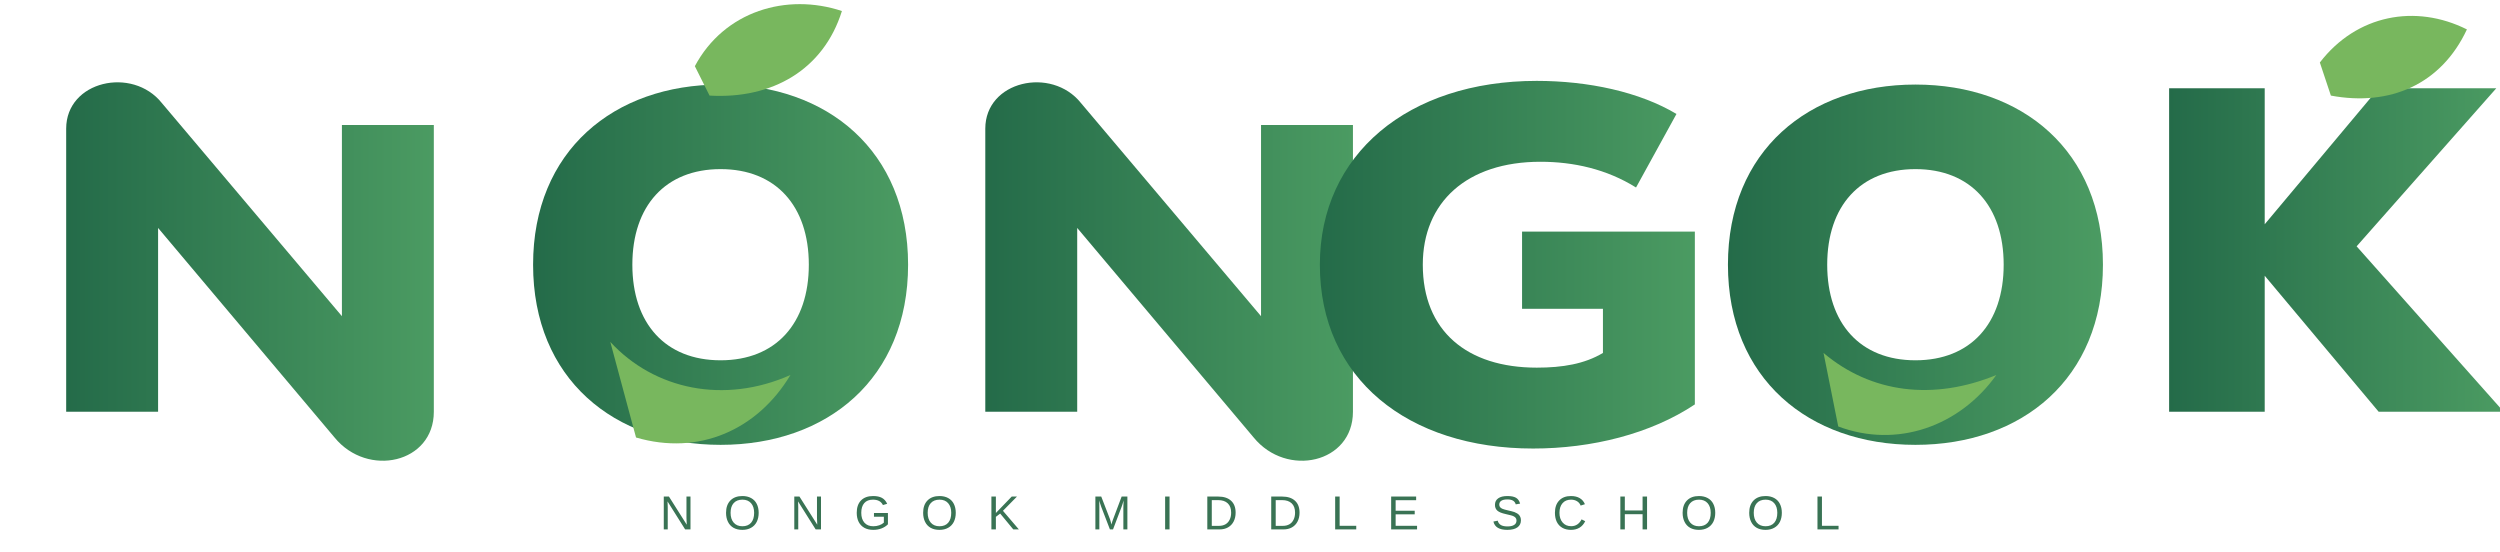
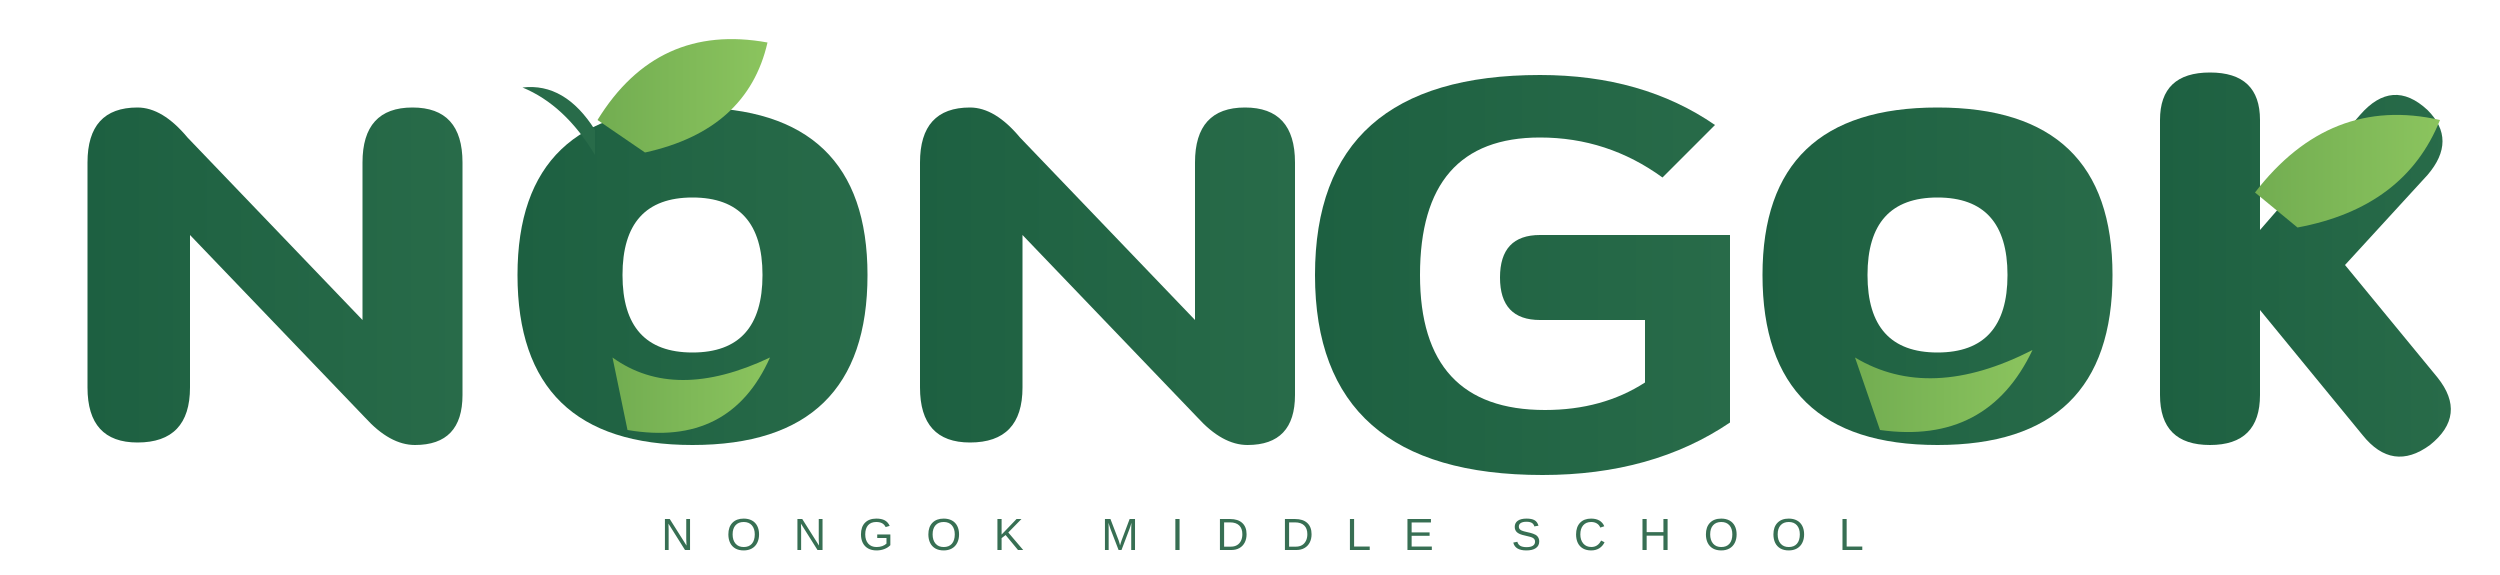
- <svg xmlns="http://www.w3.org/2000/svg" viewBox="0 0 680 150" role="img" aria-label="NONGOK">
+ <svg xmlns="http://www.w3.org/2000/svg" viewBox="0 0 1000 230" aria-label="NONGOK">
  <defs>
-     <linearGradient id="g" x1="0" x2="1">
-       <stop stop-color="#246b49" />
-       <stop offset="1" stop-color="#4b9b62" />
+     <linearGradient id="dark" x1="0" x2="1">
+       <stop stop-color="#1d6041" />
+       <stop offset="1" stop-color="#286b49" />
+     </linearGradient>
+     <linearGradient id="light" x1="0" x2="1">
+       <stop stop-color="#72ad51" />
+       <stop offset="1" stop-color="#8bc45e" />
    </linearGradient>
  </defs>
-   <g fill="url(#g)">
-     <path d="M18 112V35c0-13 18-17 26-7l49 58V34h25v78c0 14-18 18-27 7L43 62v50z" />
-     <path fill-rule="evenodd" d="M145 72c0-31 22-49 51-49s51 18 51 49-22 49-51 49-51-18-51-49zm27 0c0 16 9 26 24 26s24-10 24-26-9-26-24-26-24 10-24 26z" />
-     <path d="M268 112V35c0-13 18-17 26-7l49 58V34h25v78c0 14-18 18-27 7l-48-57v50z" />
-     <path d="M445 51c-8-5-17-7-26-7-20 0-32 11-32 28 0 18 12 28 31 28 7 0 13-1 18-4V84h-22V63h47v47c-12 8-28 12-44 12-34 0-58-19-58-50 0-30 24-50 59-50 14 0 28 3 38 9z" />
-     <path fill-rule="evenodd" d="M470 72c0-31 22-49 51-49s51 18 51 49-22 49-51 49-51-18-51-49zm27 0c0 16 9 26 24 26s24-10 24-26-9-26-24-26-24 10-24 26z" />
-     <path d="M590 24h26v37l31-37h32l-38 43 40 45h-34l-31-37v37h-26z" />
+   <g fill="url(#dark)">
+     <path d="M35 155V65Q35 43 55 43Q65 43 75 55L145 128V65Q145 43 165 43Q185 43 185 65V158Q185 178 166 178Q156 178 146 167L76 94V155Q76 177 55 177Q35 177 35 155Z" />
+     <path fill-rule="evenodd" d="M207 110Q207 43 277 43Q347 43 347 110Q347 178 277 178Q207 178 207 110ZM249 110Q249 141 277 141Q305 141 305 110Q305 79 277 79Q249 79 249 110Z" />
+     <path d="M368 155V65Q368 43 388 43Q398 43 408 55L478 128V65Q478 43 498 43Q518 43 518 65V158Q518 178 499 178Q489 178 479 167L409 94V155Q409 177 388 177Q368 177 368 155Z" />
+     <path d="M665 71Q643 55 616 55Q568 55 568 110Q568 164 618 164Q641 164 658 153V128H616Q600 128 600 111Q600 94 616 94H692V169Q661 190 617 190Q526 190 526 110Q526 30 616 30Q657 30 686 50Z" />
+     <path fill-rule="evenodd" d="M705 110Q705 43 775 43Q845 43 845 110Q845 178 775 178Q705 178 705 110ZM747 110Q747 141 775 141Q803 141 803 110Q803 79 775 79Q747 79 747 110Z" />
+     <path d="M864 48Q864 29 884 29Q904 29 904 48V92L944 46Q957 31 971 44Q983 56 971 70L938 106L975 151Q987 166 972 178Q957 189 945 174L904 124V158Q904 178 884 178Q864 178 864 158Z" />
  </g>
-   <path d="M189 18c8-15 25-20 40-15-5 16-19 24-36 23z" fill="#78b75e" />
-   <path d="M631 17c10-13 26-16 40-9-7 15-21 21-37 18z" fill="#78b75e" />
-   <path d="M166 93c12 13 31 17 49 9-9 15-25 22-42 17zM496 96c13 11 30 13 47 6-10 14-27 20-43 14z" fill="#78b75e" />
-   <text x="340" y="144" text-anchor="middle" font-family="Arial,sans-serif" font-size="13" letter-spacing="8" fill="#397354">NONGOK MIDDLE SCHOOL</text>
+   <path d="M239 48Q263 9 307 17Q299 52 258 61Z" fill="url(#light)" />
+   <path d="M238 52Q226 33 209 35Q226 42 238 62Z" fill="#286b49" />
+   <path d="M245 143Q270 161 308 143Q292 179 251 172Z" fill="url(#light)" />
+   <path d="M742 143Q772 161 813 140Q795 178 752 172Z" fill="url(#light)" />
+   <path d="M902 77Q932 38 976 48Q962 83 919 91Z" fill="url(#light)" />
+   <text x="505" y="220" text-anchor="middle" font-family="Arial,sans-serif" font-size="18" letter-spacing="13" fill="#376f53">NONGOK MIDDLE SCHOOL</text>
</svg>
